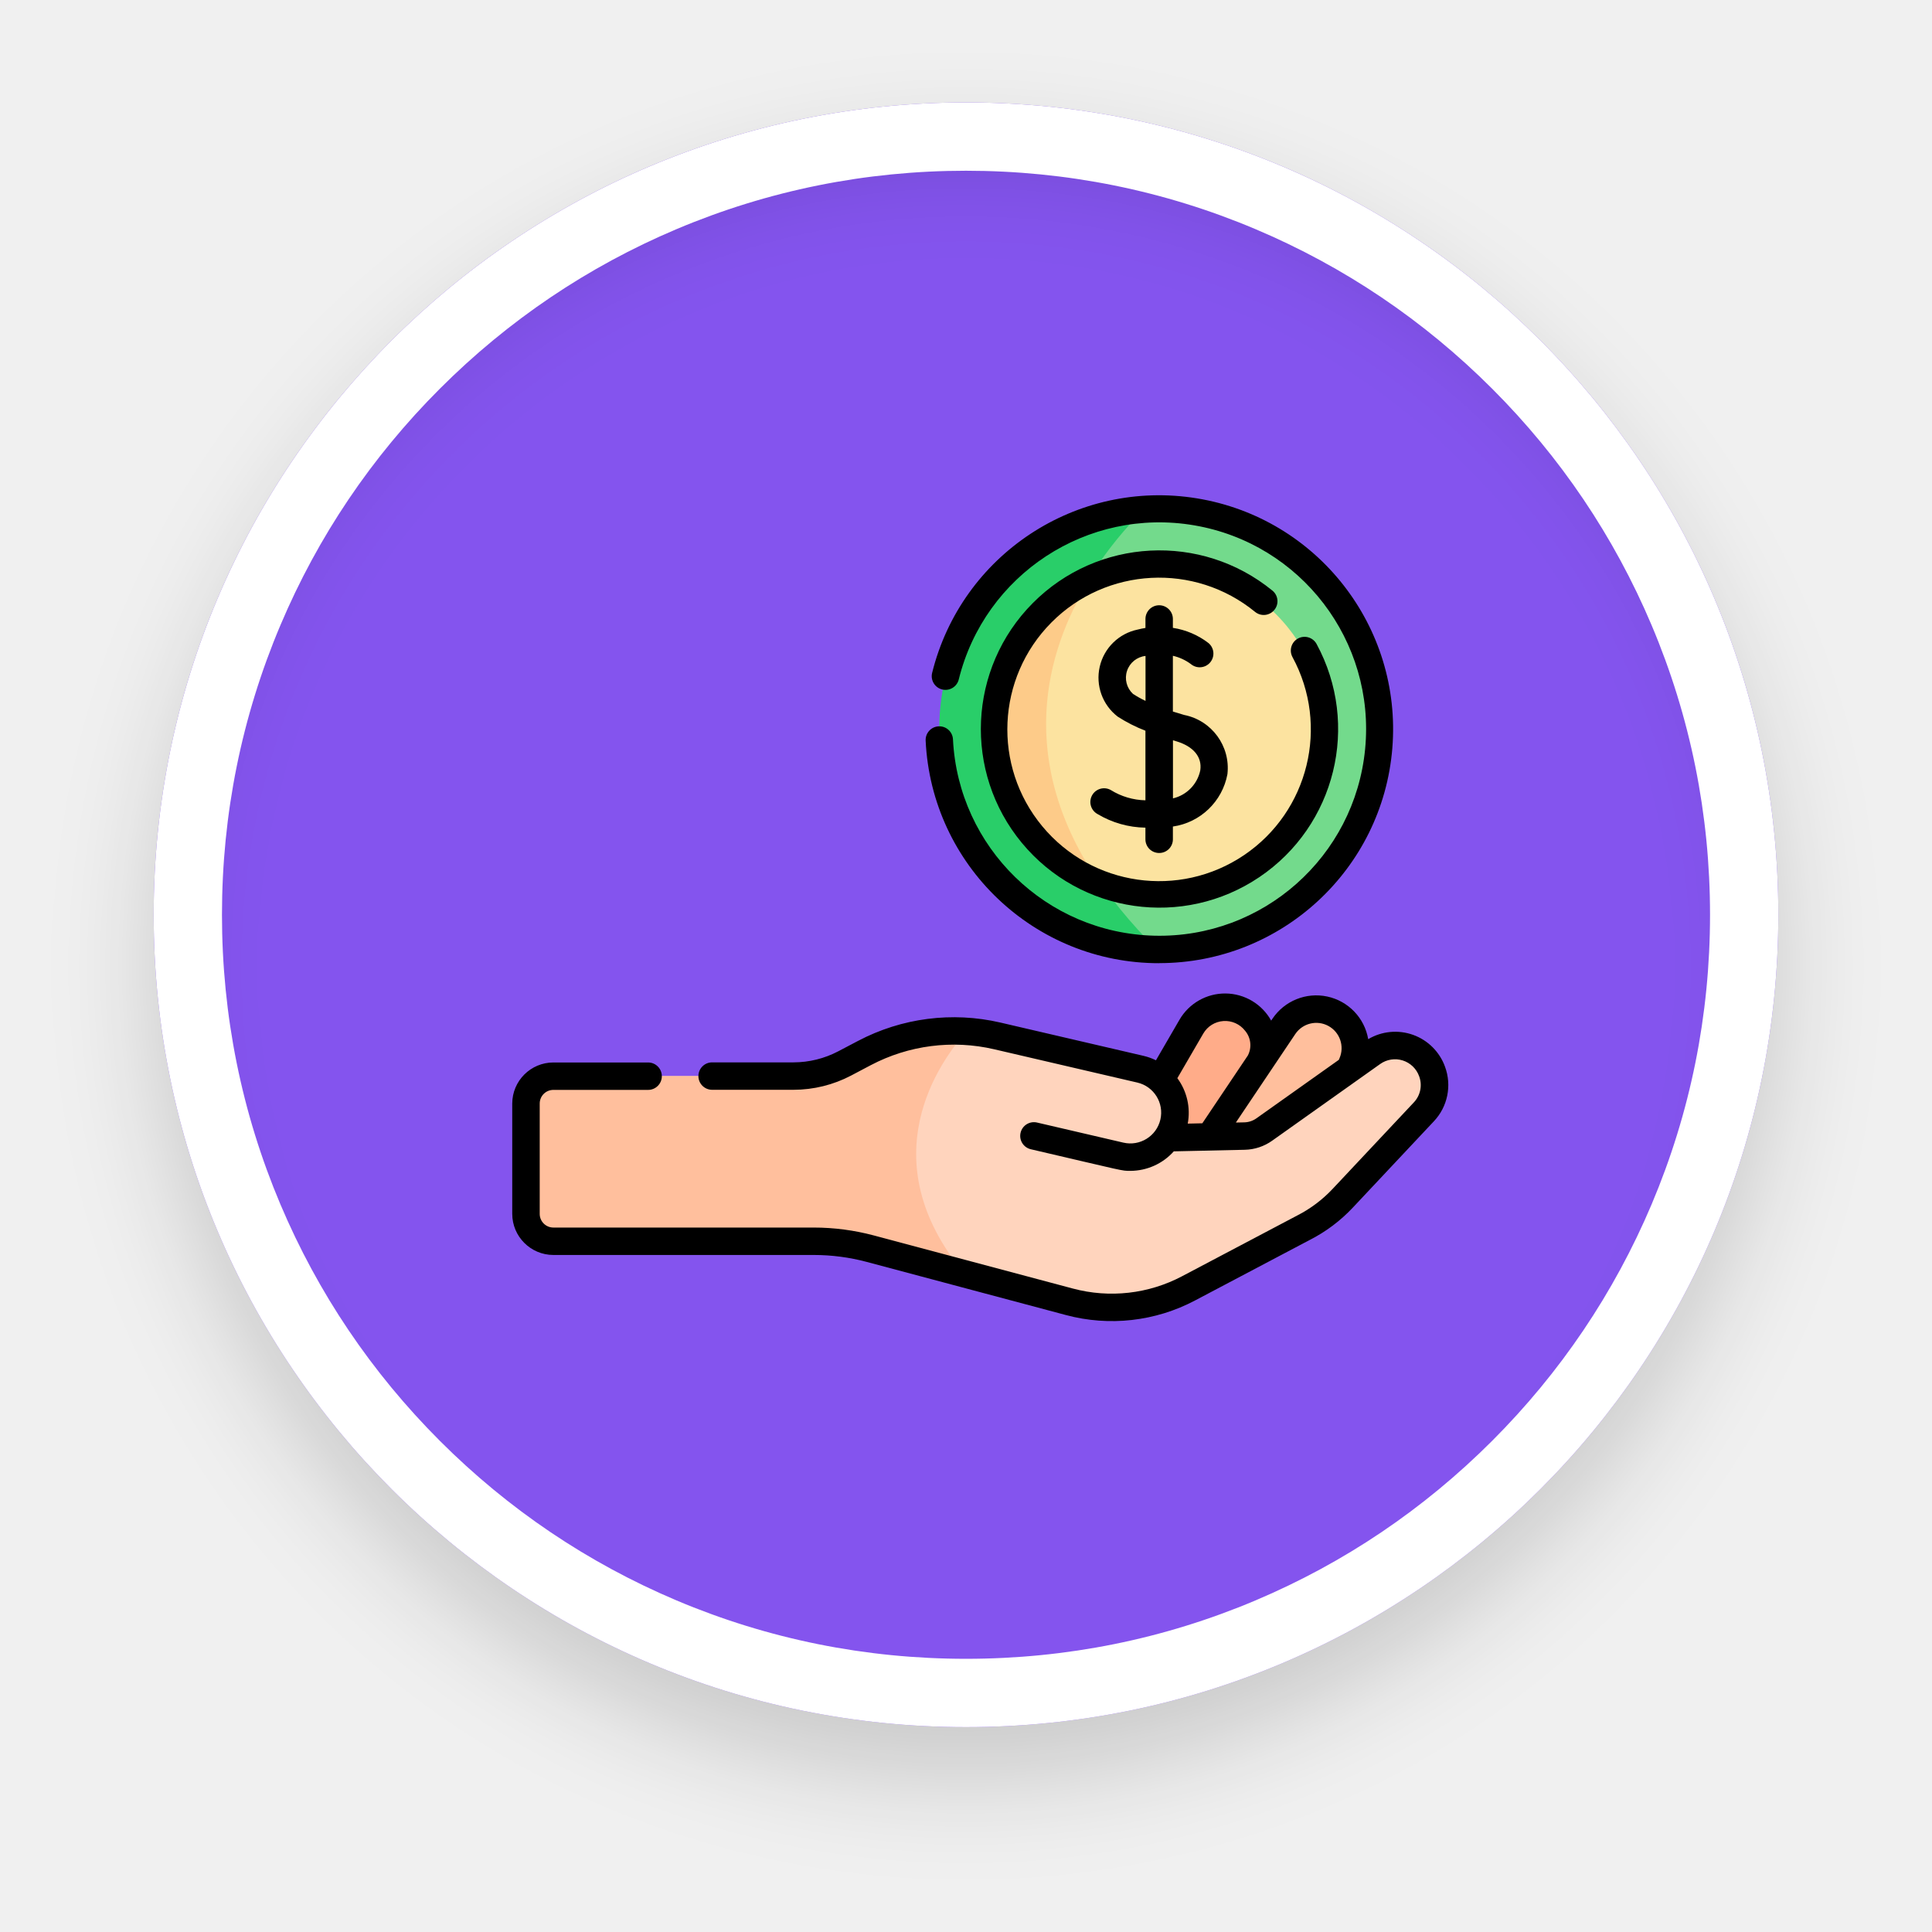
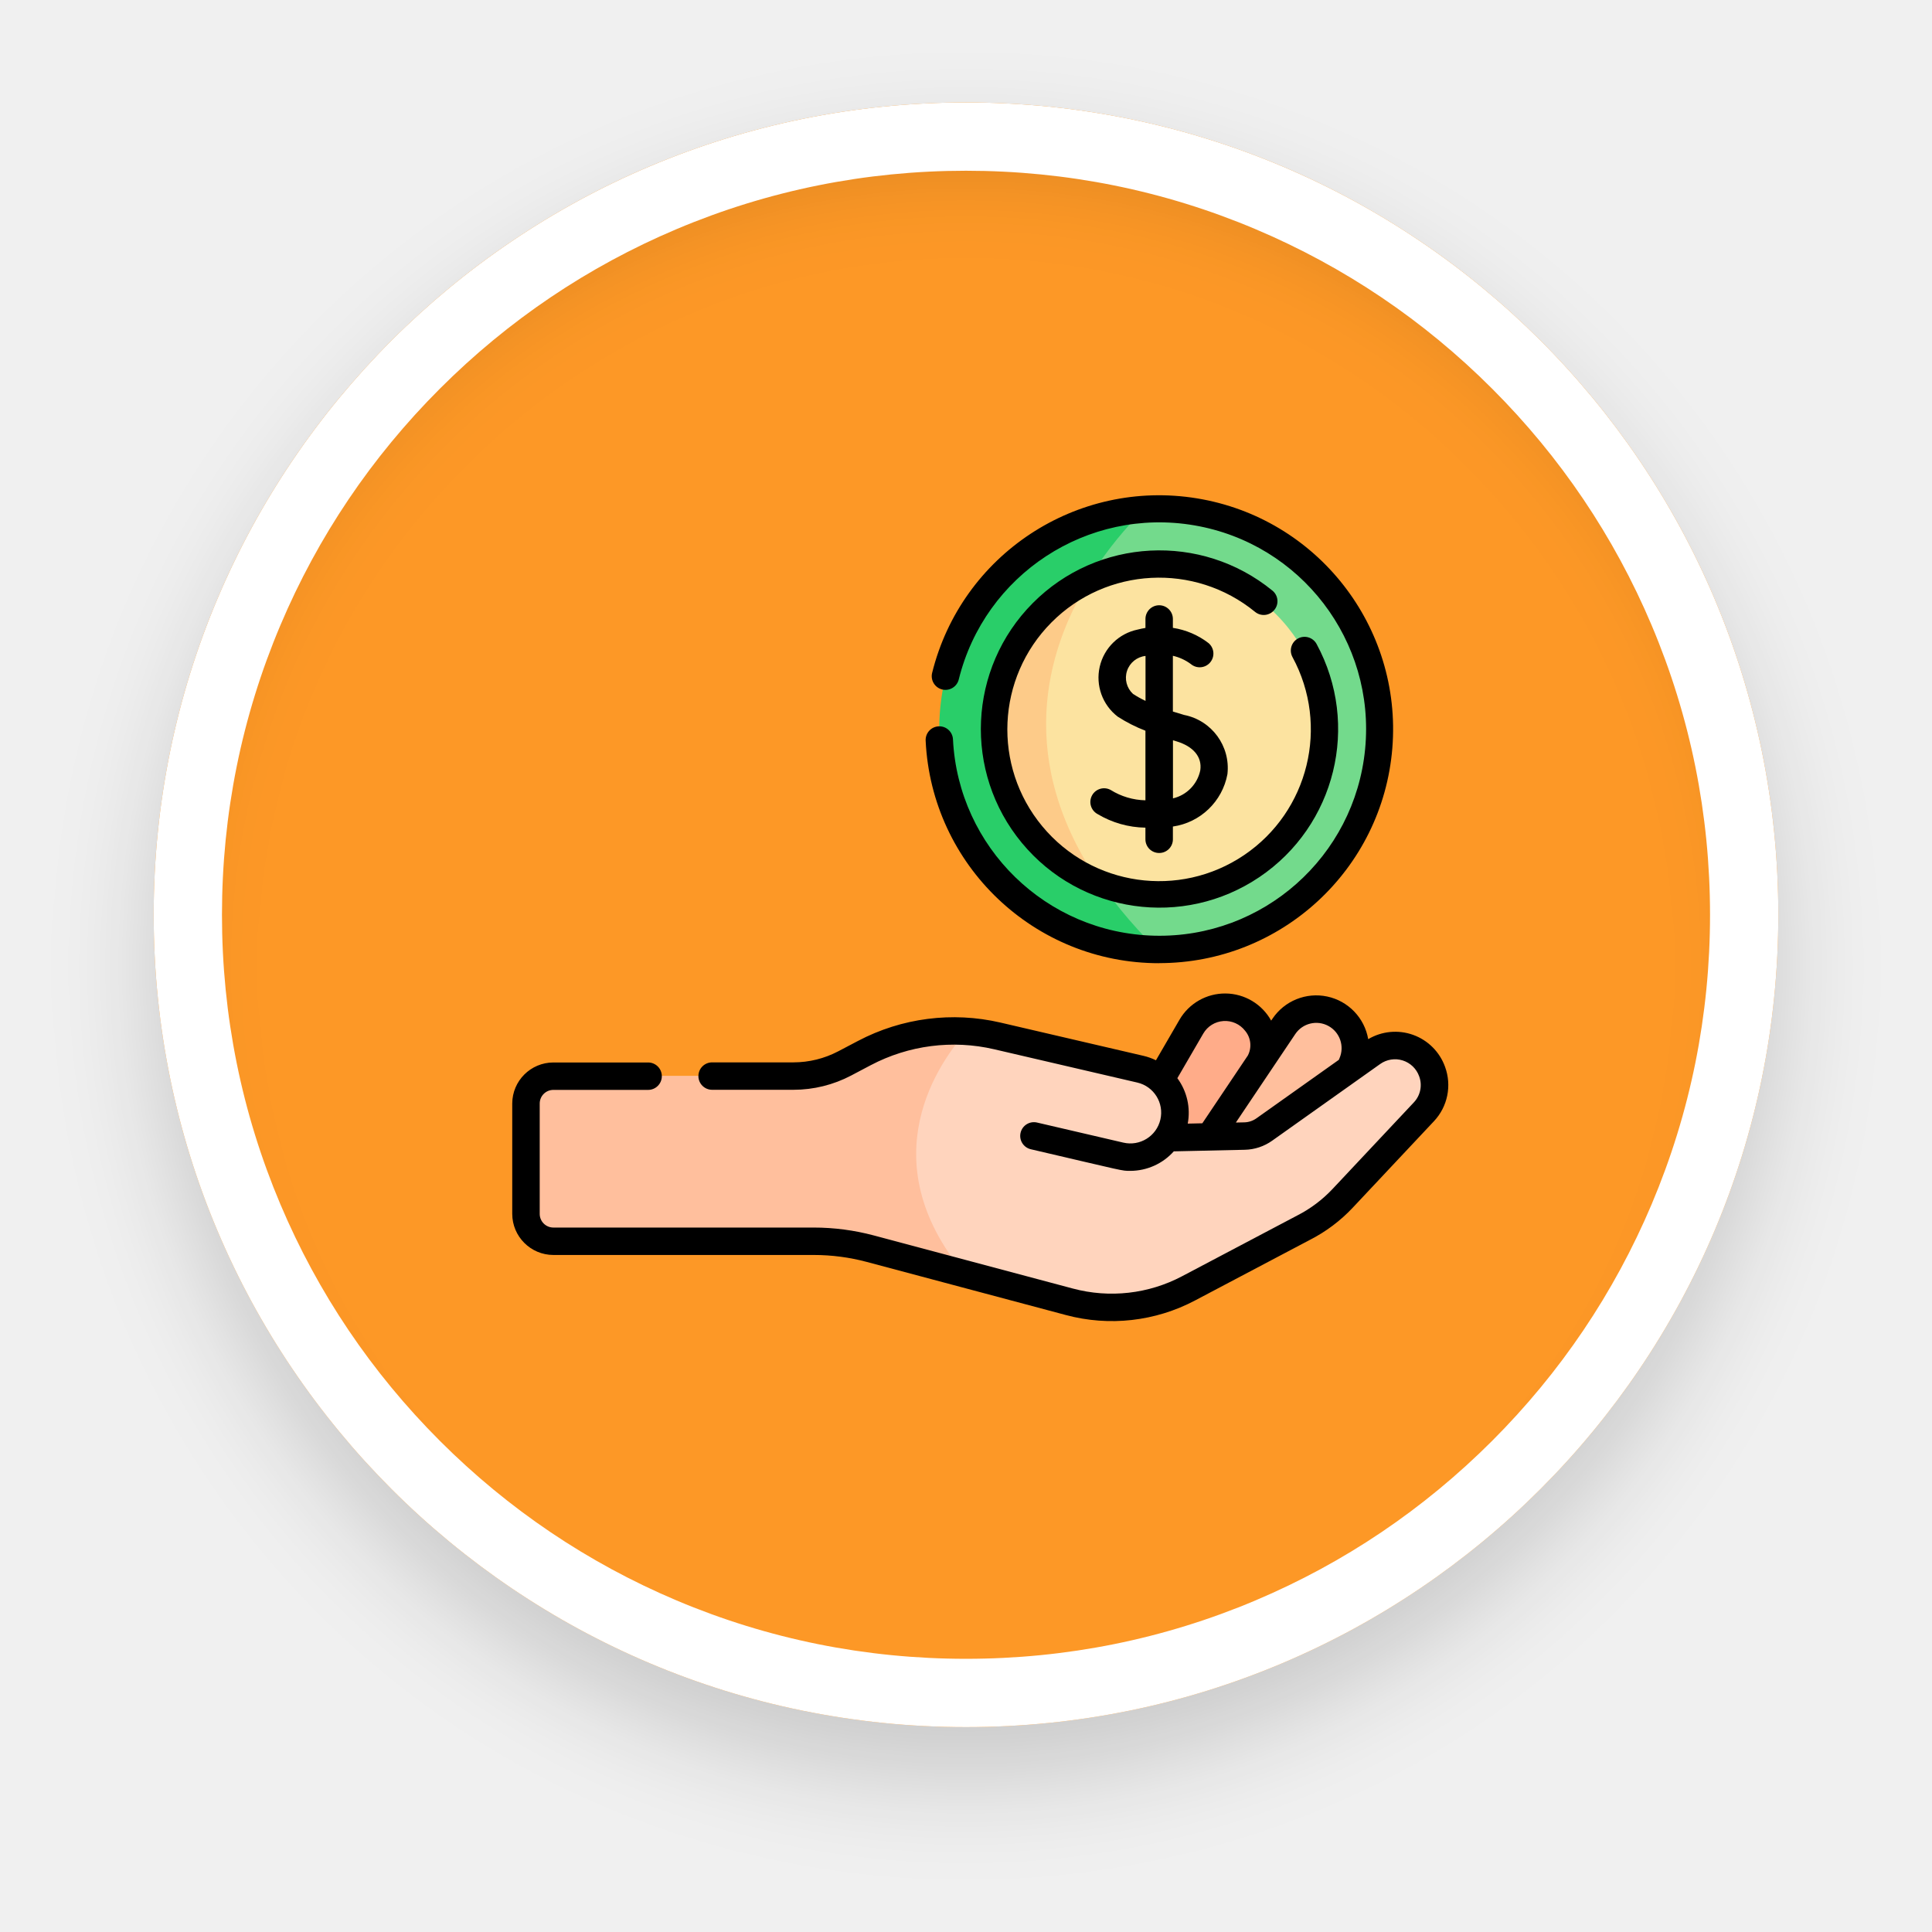
<svg xmlns="http://www.w3.org/2000/svg" width="113.15" height="113.15" viewBox="0 0 113.15 113.15">
  <defs>
-     <filter id="Trazado_873828" x="0" y="0" width="113.15" height="113.15" filterUnits="userSpaceOnUse">
+     <filter id="Path_873828" x="0" y="0" width="113.15" height="113.15" filterUnits="userSpaceOnUse">
      <feOffset dy="3" input="SourceAlpha" />
      <feGaussianBlur stdDeviation="3" result="blur" />
      <feFlood flood-opacity="0.161" />
      <feComposite operator="in" in2="blur" />
    </filter>
-     <filter id="Trazado_873828-2" x="0" y="0" width="113.15" height="113.15" filterUnits="userSpaceOnUse">
+     <filter id="Path_873828-2" x="0" y="0" width="113.15" height="113.15" filterUnits="userSpaceOnUse">
      <feOffset dy="3" input="SourceAlpha" />
      <feGaussianBlur stdDeviation="3" result="blur-2" />
      <feFlood flood-opacity="0.161" result="color" />
      <feComposite operator="out" in="SourceGraphic" in2="blur-2" />
      <feComposite operator="in" in="color" />
      <feComposite operator="in" in2="SourceGraphic" />
    </filter>
  </defs>
-   <g id="Grupo_1113456" data-name="Grupo 1113456" transform="translate(-189.051 -912)">
+   <g id="Group_1113456" data-name="Group 1113456" transform="translate(-189.051 -912)">
    <g data-type="innerShadowGroup">
-       <g transform="matrix(1, 0, 0, 1, 189.05, 912)" filter="url(#Trazado_873828)">
-         <g id="Trazado_873828-3" data-name="Trazado 873828" transform="translate(9 6)" fill="#8454ee">
+       <g transform="matrix(1, 0, 0, 1, 189.05, 912)" filter="url(#Path_873828)">
+         <g id="Path_873828-3" data-name="Path 873828" transform="translate(9 6)" fill="#fd9826">
          <path d="M 47.575 93.15 C 41.422 93.15 35.453 91.946 29.836 89.57 C 24.409 87.274 19.535 83.988 15.349 79.802 C 11.162 75.616 7.876 70.741 5.581 65.315 C 3.205 59.697 2 53.729 2 47.575 C 2 41.422 3.205 35.453 5.581 29.836 C 7.876 24.409 11.162 19.535 15.349 15.349 C 19.535 11.162 24.409 7.876 29.836 5.581 C 35.453 3.205 41.422 2 47.575 2 C 53.729 2 59.697 3.205 65.314 5.581 C 70.741 7.876 75.615 11.162 79.802 15.349 C 83.988 19.535 87.274 24.409 89.57 29.836 C 91.946 35.453 93.15 41.422 93.15 47.575 C 93.15 53.729 91.946 59.697 89.57 65.315 C 87.274 70.741 83.988 75.616 79.802 79.802 C 75.615 83.988 70.741 87.274 65.314 89.57 C 59.697 91.946 53.729 93.15 47.575 93.15 Z" stroke="none" />
          <path d="M 47.575 4 C 41.691 4 35.985 5.152 30.615 7.423 C 25.427 9.617 20.766 12.76 16.763 16.763 C 12.76 20.766 9.617 25.427 7.423 30.615 C 5.152 35.985 4 41.691 4 47.575 C 4 53.46 5.152 59.166 7.423 64.535 C 9.617 69.724 12.76 74.384 16.763 78.387 C 20.766 82.391 25.427 85.533 30.615 87.728 C 35.985 89.999 41.691 91.15 47.575 91.15 C 53.459 91.15 59.166 89.999 64.535 87.728 C 69.724 85.533 74.384 82.391 78.387 78.387 C 82.391 74.384 85.533 69.724 87.728 64.535 C 89.999 59.166 91.15 53.46 91.15 47.575 C 91.15 41.691 89.999 35.985 87.728 30.615 C 85.533 25.427 82.391 20.766 78.387 16.763 C 74.384 12.76 69.724 9.617 64.535 7.423 C 59.166 5.152 53.459 4 47.575 4 M 47.575 -7.62939453125e-06 C 73.85 -7.62939453125e-06 95.15 21.3 95.15 47.575 C 95.15 73.85 73.85 95.15 47.575 95.15 C 21.3 95.15 -7.62939453125e-06 73.85 -7.62939453125e-06 47.575 C -7.62939453125e-06 21.3 21.3 -7.62939453125e-06 47.575 -7.62939453125e-06 Z" stroke="none" fill="#fff" />
        </g>
      </g>
-       <g id="Trazado_873828-4" data-name="Trazado 873828" transform="translate(198.051 918)" fill="#8454ee">
+       <g id="Path_873828-4" data-name="Path 873828" transform="translate(198.051 918)" fill="#fd9826">
        <path d="M 47.575 93.15 C 41.422 93.15 35.453 91.946 29.836 89.57 C 24.409 87.274 19.535 83.988 15.349 79.802 C 11.162 75.616 7.876 70.741 5.581 65.315 C 3.205 59.697 2 53.729 2 47.575 C 2 41.422 3.205 35.453 5.581 29.836 C 7.876 24.409 11.162 19.535 15.349 15.349 C 19.535 11.162 24.409 7.876 29.836 5.581 C 35.453 3.205 41.422 2 47.575 2 C 53.729 2 59.697 3.205 65.314 5.581 C 70.741 7.876 75.615 11.162 79.802 15.349 C 83.988 19.535 87.274 24.409 89.57 29.836 C 91.946 35.453 93.15 41.422 93.15 47.575 C 93.15 53.729 91.946 59.697 89.57 65.315 C 87.274 70.741 83.988 75.616 79.802 79.802 C 75.615 83.988 70.741 87.274 65.314 89.57 C 59.697 91.946 53.729 93.15 47.575 93.15 Z" stroke="none" />
        <path d="M 47.575 4 C 41.691 4 35.985 5.152 30.615 7.423 C 25.427 9.617 20.766 12.76 16.763 16.763 C 12.76 20.766 9.617 25.427 7.423 30.615 C 5.152 35.985 4 41.691 4 47.575 C 4 53.46 5.152 59.166 7.423 64.535 C 9.617 69.724 12.76 74.384 16.763 78.387 C 20.766 82.391 25.427 85.533 30.615 87.728 C 35.985 89.999 41.691 91.15 47.575 91.15 C 53.459 91.15 59.166 89.999 64.535 87.728 C 69.724 85.533 74.384 82.391 78.387 78.387 C 82.391 74.384 85.533 69.724 87.728 64.535 C 89.999 59.166 91.15 53.46 91.15 47.575 C 91.15 41.691 89.999 35.985 87.728 30.615 C 85.533 25.427 82.391 20.766 78.387 16.763 C 74.384 12.76 69.724 9.617 64.535 7.423 C 59.166 5.152 53.459 4 47.575 4 M 47.575 -7.62939453125e-06 C 73.85 -7.62939453125e-06 95.15 21.3 95.15 47.575 C 95.15 73.85 73.85 95.15 47.575 95.15 C 21.3 95.15 -7.62939453125e-06 73.85 -7.62939453125e-06 47.575 C -7.62939453125e-06 21.3 21.3 -7.62939453125e-06 47.575 -7.62939453125e-06 Z" stroke="none" />
      </g>
-       <g transform="matrix(1, 0, 0, 1, 189.05, 912)" filter="url(#Trazado_873828-2)">
-         <g id="Trazado_873828-5" data-name="Trazado 873828" transform="translate(9 6)" fill="#fff">
+       <g transform="matrix(1, 0, 0, 1, 189.05, 912)" filter="url(#Path_873828-2)">
+         <g id="Path_873828-5" data-name="Path 873828" transform="translate(9 6)" fill="#fff">
          <path d="M 47.575 93.15 C 41.422 93.15 35.453 91.946 29.836 89.57 C 24.409 87.274 19.535 83.988 15.349 79.802 C 11.162 75.616 7.876 70.741 5.581 65.315 C 3.205 59.697 2 53.729 2 47.575 C 2 41.422 3.205 35.453 5.581 29.836 C 7.876 24.409 11.162 19.535 15.349 15.349 C 19.535 11.162 24.409 7.876 29.836 5.581 C 35.453 3.205 41.422 2 47.575 2 C 53.729 2 59.697 3.205 65.314 5.581 C 70.741 7.876 75.615 11.162 79.802 15.349 C 83.988 19.535 87.274 24.409 89.57 29.836 C 91.946 35.453 93.15 41.422 93.15 47.575 C 93.15 53.729 91.946 59.697 89.57 65.315 C 87.274 70.741 83.988 75.616 79.802 79.802 C 75.615 83.988 70.741 87.274 65.314 89.57 C 59.697 91.946 53.729 93.15 47.575 93.15 Z" stroke="none" />
          <path d="M 47.575 4 C 41.691 4 35.985 5.152 30.615 7.423 C 25.427 9.617 20.766 12.76 16.763 16.763 C 12.76 20.766 9.617 25.427 7.423 30.615 C 5.152 35.985 4 41.691 4 47.575 C 4 53.46 5.152 59.166 7.423 64.535 C 9.617 69.724 12.76 74.384 16.763 78.387 C 20.766 82.391 25.427 85.533 30.615 87.728 C 35.985 89.999 41.691 91.15 47.575 91.15 C 53.459 91.15 59.166 89.999 64.535 87.728 C 69.724 85.533 74.384 82.391 78.387 78.387 C 82.391 74.384 85.533 69.724 87.728 64.535 C 89.999 59.166 91.15 53.46 91.15 47.575 C 91.15 41.691 89.999 35.985 87.728 30.615 C 85.533 25.427 82.391 20.766 78.387 16.763 C 74.384 12.76 69.724 9.617 64.535 7.423 C 59.166 5.152 53.459 4 47.575 4 M 47.575 -7.62939453125e-06 C 73.85 -7.62939453125e-06 95.15 21.3 95.15 47.575 C 95.15 73.85 73.85 95.15 47.575 95.15 C 21.3 95.15 -7.62939453125e-06 73.85 -7.62939453125e-06 47.575 C -7.62939453125e-06 21.3 21.3 -7.62939453125e-06 47.575 -7.62939453125e-06 Z" stroke="none" />
        </g>
      </g>
-       <g id="Trazado_873828-6" data-name="Trazado 873828" transform="translate(198.051 918)" fill="none">
+       <g id="Path_873828-6" data-name="Path 873828" transform="translate(198.051 918)" fill="none">
        <path d="M 47.575 93.15 C 41.422 93.15 35.453 91.946 29.836 89.57 C 24.409 87.274 19.535 83.988 15.349 79.802 C 11.162 75.616 7.876 70.741 5.581 65.315 C 3.205 59.697 2 53.729 2 47.575 C 2 41.422 3.205 35.453 5.581 29.836 C 7.876 24.409 11.162 19.535 15.349 15.349 C 19.535 11.162 24.409 7.876 29.836 5.581 C 35.453 3.205 41.422 2 47.575 2 C 53.729 2 59.697 3.205 65.314 5.581 C 70.741 7.876 75.615 11.162 79.802 15.349 C 83.988 19.535 87.274 24.409 89.57 29.836 C 91.946 35.453 93.15 41.422 93.15 47.575 C 93.15 53.729 91.946 59.697 89.57 65.315 C 87.274 70.741 83.988 75.616 79.802 79.802 C 75.615 83.988 70.741 87.274 65.314 89.57 C 59.697 91.946 53.729 93.15 47.575 93.15 Z" stroke="none" />
        <path d="M 47.575 4 C 41.691 4 35.985 5.152 30.615 7.423 C 25.427 9.617 20.766 12.76 16.763 16.763 C 12.76 20.766 9.617 25.427 7.423 30.615 C 5.152 35.985 4 41.691 4 47.575 C 4 53.46 5.152 59.166 7.423 64.535 C 9.617 69.724 12.76 74.384 16.763 78.387 C 20.766 82.391 25.427 85.533 30.615 87.728 C 35.985 89.999 41.691 91.15 47.575 91.15 C 53.459 91.15 59.166 89.999 64.535 87.728 C 69.724 85.533 74.384 82.391 78.387 78.387 C 82.391 74.384 85.533 69.724 87.728 64.535 C 89.999 59.166 91.15 53.46 91.15 47.575 C 91.15 41.691 89.999 35.985 87.728 30.615 C 85.533 25.427 82.391 20.766 78.387 16.763 C 74.384 12.76 69.724 9.617 64.535 7.423 C 59.166 5.152 53.459 4 47.575 4 M 47.575 -7.62939453125e-06 C 73.85 -7.62939453125e-06 95.15 21.3 95.15 47.575 C 95.15 73.85 73.85 95.15 47.575 95.15 C 21.3 95.15 -7.62939453125e-06 73.85 -7.62939453125e-06 47.575 C -7.62939453125e-06 21.3 21.3 -7.62939453125e-06 47.575 -7.62939453125e-06 Z" stroke="none" fill="#fff" />
      </g>
    </g>
-     <g id="Grupo_1113455" data-name="Grupo 1113455" transform="translate(219.051 910.89)">
-       <g id="Grupo_1113453" data-name="Grupo 1113453" transform="translate(0.803 30.913)">
-         <path id="Trazado_907146" data-name="Trazado 907146" d="M327.182,319.472l5.676,2.641,3.191-8.882a2.285,2.285,0,0,0-4.127-1.92Z" transform="translate(-292.949 -280.986)" fill="#ffac89" />
-         <path id="Trazado_907147" data-name="Trazado 907147" d="M372.915,320.041l5.492,3,3.762-8.656a2.285,2.285,0,0,0-3.993-2.185Z" transform="translate(-333.785 -281.897)" fill="#ffbf9d" />
-         <path id="Trazado_907148" data-name="Trazado 907148" d="M60.09,327.867l-4.76,5.068a8.351,8.351,0,0,1-2.279,1.712L46.312,338.2a9.637,9.637,0,0,1-6.982.788l-6.149-1.641-5.509-1.469a12.815,12.815,0,0,0-3.312-.435H9.106A1.606,1.606,0,0,1,7.5,333.84v-6.462a1.607,1.607,0,0,1,1.606-1.606H23.173a6.433,6.433,0,0,0,2.992-.739l1.163-.611a11.235,11.235,0,0,1,5.981-1.269,11.108,11.108,0,0,1,1.8.268l8.382,1.95a2.609,2.609,0,0,1,1.56,4.016l.635.363,1.287-.406,2.613-.058a2.082,2.082,0,0,0,1.157-.383l6.329-4.493a2.306,2.306,0,0,1,3.017,3.459Z" transform="translate(-7.5 -292.553)" fill="#ffd4bd" />
-         <path id="Trazado_907149" data-name="Trazado 907149" d="M33.182,337.352l-5.509-1.469a12.813,12.813,0,0,0-3.312-.435H9.106A1.606,1.606,0,0,1,7.5,333.841v-6.462a1.607,1.607,0,0,1,1.606-1.606H23.173a6.432,6.432,0,0,0,2.992-.739l1.163-.611a11.235,11.235,0,0,1,5.981-1.269c-1.538,1.714-5.732,7.458-.126,14.2Z" transform="translate(-7.5 -292.554)" fill="#ffbf9d" />
-         <path id="Trazado_907150" data-name="Trazado 907150" d="M287.65,50.51a12.9,12.9,0,0,1-12.9,12.9c-.048,0-.1,0-.145,0a12.855,12.855,0,0,1-9.1-3.9l-.242-17.737a12.862,12.862,0,0,1,8.61-4.13q.435-.03.877-.03A12.9,12.9,0,0,1,287.65,50.51Z" transform="translate(-237.661 -37.61)" fill="#73da8c" />
-         <path id="Trazado_907151" data-name="Trazado 907151" d="M246.139,63.656a12.9,12.9,0,0,1-.732-25.768C242.866,40.353,233.447,51.039,246.139,63.656Z" transform="translate(-209.195 -37.858)" fill="#29ce69" />
-         <path id="Trazado_907152" data-name="Trazado 907152" d="M303.622,78.425a9.681,9.681,0,0,1-13.073,9.062l-3.786-3.4V72.9l3.027-3.215a9.68,9.68,0,0,1,13.832,8.739Z" transform="translate(-256.859 -65.415)" fill="#fce3a0" />
-         <path id="Trazado_907153" data-name="Trazado 907153" d="M269.78,95.289a9.68,9.68,0,0,1-.759-17.8C266.559,81.558,264.686,87.953,269.78,95.289Z" transform="translate(-236.089 -73.217)" fill="#fdcb89" />
+     <g id="Group_1113455" data-name="Group 1113455" transform="translate(219.051 910.89)">
+       <g id="Group_1113453" data-name="Group 1113453" transform="translate(0.803 30.913)">
+         <path id="Path_907146" data-name="Path 907146" d="M327.182,319.472l5.676,2.641,3.191-8.882a2.285,2.285,0,0,0-4.127-1.92Z" transform="translate(-292.949 -280.986)" fill="#ffac89" />
+         <path id="Path_907147" data-name="Path 907147" d="M372.915,320.041l5.492,3,3.762-8.656a2.285,2.285,0,0,0-3.993-2.185Z" transform="translate(-333.785 -281.897)" fill="#ffbf9d" />
+         <path id="Path_907148" data-name="Path 907148" d="M60.09,327.867l-4.76,5.068a8.351,8.351,0,0,1-2.279,1.712L46.312,338.2a9.637,9.637,0,0,1-6.982.788l-6.149-1.641-5.509-1.469a12.815,12.815,0,0,0-3.312-.435H9.106A1.606,1.606,0,0,1,7.5,333.84v-6.462a1.607,1.607,0,0,1,1.606-1.606H23.173a6.433,6.433,0,0,0,2.992-.739l1.163-.611a11.235,11.235,0,0,1,5.981-1.269,11.108,11.108,0,0,1,1.8.268l8.382,1.95a2.609,2.609,0,0,1,1.56,4.016l.635.363,1.287-.406,2.613-.058a2.082,2.082,0,0,0,1.157-.383l6.329-4.493a2.306,2.306,0,0,1,3.017,3.459Z" transform="translate(-7.5 -292.553)" fill="#ffd4bd" />
+         <path id="Path_907149" data-name="Path 907149" d="M33.182,337.352l-5.509-1.469a12.813,12.813,0,0,0-3.312-.435H9.106A1.606,1.606,0,0,1,7.5,333.841v-6.462a1.607,1.607,0,0,1,1.606-1.606H23.173a6.432,6.432,0,0,0,2.992-.739l1.163-.611a11.235,11.235,0,0,1,5.981-1.269c-1.538,1.714-5.732,7.458-.126,14.2Z" transform="translate(-7.5 -292.554)" fill="#ffbf9d" />
+         <path id="Path_907150" data-name="Path 907150" d="M287.65,50.51a12.9,12.9,0,0,1-12.9,12.9c-.048,0-.1,0-.145,0a12.855,12.855,0,0,1-9.1-3.9l-.242-17.737a12.862,12.862,0,0,1,8.61-4.13q.435-.03.877-.03A12.9,12.9,0,0,1,287.65,50.51Z" transform="translate(-237.661 -37.61)" fill="#73da8c" />
+         <path id="Path_907151" data-name="Path 907151" d="M246.139,63.656a12.9,12.9,0,0,1-.732-25.768C242.866,40.353,233.447,51.039,246.139,63.656Z" transform="translate(-209.195 -37.858)" fill="#29ce69" />
+         <path id="Path_907152" data-name="Path 907152" d="M303.622,78.425a9.681,9.681,0,0,1-13.073,9.062l-3.786-3.4V72.9l3.027-3.215a9.68,9.68,0,0,1,13.832,8.739Z" transform="translate(-256.859 -65.415)" fill="#fce3a0" />
+         <path id="Path_907153" data-name="Path 907153" d="M269.78,95.289a9.68,9.68,0,0,1-.759-17.8C266.559,81.558,264.686,87.953,269.78,95.289Z" transform="translate(-236.089 -73.217)" fill="#fdcb89" />
      </g>
-       <g id="Grupo_1113454" data-name="Grupo 1113454" transform="translate(0 30.11)">
-         <path id="Trazado_907154" data-name="Trazado 907154" d="M54.631,306.971a3.1,3.1,0,0,0-4.5-1.62,3.088,3.088,0,0,0-5.606-1.2l-.077.114a3.087,3.087,0,0,0-5.369-.053L37.7,306.588a3.387,3.387,0,0,0-.725-.259l-8.383-1.95a12.048,12.048,0,0,0-8.338,1.073l-1.163.611a5.65,5.65,0,0,1-2.618.647H11.706a.8.8,0,0,0,0,1.606h4.769a7.263,7.263,0,0,0,3.366-.831L21,306.873a10.442,10.442,0,0,1,7.227-.93l8.383,1.95a1.805,1.805,0,0,1-.82,3.517l-5.055-1.176a.8.8,0,0,0-.364,1.564c5.585,1.3,5.3,1.266,5.829,1.266a3.424,3.424,0,0,0,2.545-1.143l4.16-.092a2.874,2.874,0,0,0,1.6-.531l6.33-4.494a1.5,1.5,0,0,1,2.278.716,1.474,1.474,0,0,1-.314,1.539l-4.759,5.068a7.541,7.541,0,0,1-2.068,1.552l-6.739,3.555a8.809,8.809,0,0,1-6.4.722l-11.658-3.11a13.672,13.672,0,0,0-3.519-.462H2.409a.8.8,0,0,1-.8-.8v-6.462a.8.8,0,0,1,.8-.8H7.958a.8.8,0,0,0,0-1.606H2.409A2.412,2.412,0,0,0,0,309.119v6.462a2.412,2.412,0,0,0,2.409,2.409H17.663a12.056,12.056,0,0,1,3.105.408l11.658,3.11a10.411,10.411,0,0,0,7.564-.854l6.73-3.551a9.128,9.128,0,0,0,2.5-1.877l4.76-5.068A3.091,3.091,0,0,0,54.631,306.971Zm-15.678.665,1.518-2.613a1.48,1.48,0,0,1,2.45-.164,1.31,1.31,0,0,1,.163,1.445l-2.668,3.974-.855.019a3.415,3.415,0,0,0-.608-2.661Zm4.63,2.352a1.272,1.272,0,0,1-.709.235l-.494.011,3.481-5.184a1.482,1.482,0,0,1,2.589,1.417l-.041.095Z" transform="translate(0 -273.491)" />
-         <path id="Trazado_907155" data-name="Trazado 907155" d="M239.717,57.517a13.7,13.7,0,1,0-13.3-17,.8.8,0,1,0,1.559.386,12.105,12.105,0,1,1-.339,3.507.8.8,0,0,0-1.6.077,13.681,13.681,0,0,0,13.687,13.034Z" transform="translate(-201.825 -30.11)" />
-         <path id="Trazado_907156" data-name="Trazado 907156" d="M273.221,63.716a.8.8,0,0,0-.113-1.13,10.462,10.462,0,1,0,2.587,3.127.8.8,0,1,0-1.412.766,8.887,8.887,0,1,1-2.193-2.649.8.8,0,0,0,1.13-.113Z" transform="translate(-228.587 -56.996)" />
-         <path id="Trazado_907157" data-name="Trazado 907157" d="M320.26,104.849a.8.8,0,0,0,.8-.8V103.3a3.8,3.8,0,0,0,3.194-3.068,3.169,3.169,0,0,0-2.536-3.467c-.234-.07-.452-.138-.659-.2V93.3a2.819,2.819,0,0,1,1.051.483.8.8,0,0,0,1.039-1.225,4.538,4.538,0,0,0-2.09-.894v-.52a.8.8,0,0,0-1.606,0v.525c-.147.024-.3.056-.453.095a2.876,2.876,0,0,0-1.171,5.1,8.872,8.872,0,0,0,1.623.825v4.075a4.006,4.006,0,0,1-2.035-.605.8.8,0,1,0-.775,1.407,5.625,5.625,0,0,0,2.809.8v.672A.8.8,0,0,0,320.26,104.849Zm-1.541-9.321a1.285,1.285,0,0,1,.738-2.219v2.633A6.2,6.2,0,0,1,318.719,95.529Zm2.545,2.78c1,.3,1.515.918,1.4,1.7a2.133,2.133,0,0,1-1.6,1.643v-3.4Z" transform="translate(-282.368 -83.893)" />
+       <g id="Group_1113454" data-name="Group 1113454" transform="translate(0 30.11)">
+         <path id="Path_907154" data-name="Path 907154" d="M54.631,306.971a3.1,3.1,0,0,0-4.5-1.62,3.088,3.088,0,0,0-5.606-1.2l-.077.114a3.087,3.087,0,0,0-5.369-.053L37.7,306.588a3.387,3.387,0,0,0-.725-.259l-8.383-1.95a12.048,12.048,0,0,0-8.338,1.073l-1.163.611a5.65,5.65,0,0,1-2.618.647H11.706a.8.8,0,0,0,0,1.606h4.769a7.263,7.263,0,0,0,3.366-.831L21,306.873a10.442,10.442,0,0,1,7.227-.93l8.383,1.95a1.805,1.805,0,0,1-.82,3.517l-5.055-1.176a.8.8,0,0,0-.364,1.564c5.585,1.3,5.3,1.266,5.829,1.266a3.424,3.424,0,0,0,2.545-1.143l4.16-.092a2.874,2.874,0,0,0,1.6-.531l6.33-4.494a1.5,1.5,0,0,1,2.278.716,1.474,1.474,0,0,1-.314,1.539l-4.759,5.068a7.541,7.541,0,0,1-2.068,1.552l-6.739,3.555a8.809,8.809,0,0,1-6.4.722l-11.658-3.11a13.672,13.672,0,0,0-3.519-.462H2.409a.8.8,0,0,1-.8-.8v-6.462a.8.8,0,0,1,.8-.8H7.958a.8.8,0,0,0,0-1.606H2.409A2.412,2.412,0,0,0,0,309.119v6.462a2.412,2.412,0,0,0,2.409,2.409H17.663a12.056,12.056,0,0,1,3.105.408l11.658,3.11a10.411,10.411,0,0,0,7.564-.854l6.73-3.551a9.128,9.128,0,0,0,2.5-1.877l4.76-5.068A3.091,3.091,0,0,0,54.631,306.971Zm-15.678.665,1.518-2.613a1.48,1.48,0,0,1,2.45-.164,1.31,1.31,0,0,1,.163,1.445l-2.668,3.974-.855.019a3.415,3.415,0,0,0-.608-2.661Zm4.63,2.352a1.272,1.272,0,0,1-.709.235l-.494.011,3.481-5.184a1.482,1.482,0,0,1,2.589,1.417l-.041.095Z" transform="translate(0 -273.491)" />
+         <path id="Path_907155" data-name="Path 907155" d="M239.717,57.517a13.7,13.7,0,1,0-13.3-17,.8.8,0,1,0,1.559.386,12.105,12.105,0,1,1-.339,3.507.8.8,0,0,0-1.6.077,13.681,13.681,0,0,0,13.687,13.034Z" transform="translate(-201.825 -30.11)" />
+         <path id="Path_907156" data-name="Path 907156" d="M273.221,63.716a.8.8,0,0,0-.113-1.13,10.462,10.462,0,1,0,2.587,3.127.8.8,0,1,0-1.412.766,8.887,8.887,0,1,1-2.193-2.649.8.8,0,0,0,1.13-.113Z" transform="translate(-228.587 -56.996)" />
+         <path id="Path_907157" data-name="Path 907157" d="M320.26,104.849a.8.8,0,0,0,.8-.8V103.3a3.8,3.8,0,0,0,3.194-3.068,3.169,3.169,0,0,0-2.536-3.467c-.234-.07-.452-.138-.659-.2V93.3a2.819,2.819,0,0,1,1.051.483.8.8,0,0,0,1.039-1.225,4.538,4.538,0,0,0-2.09-.894v-.52a.8.8,0,0,0-1.606,0v.525c-.147.024-.3.056-.453.095a2.876,2.876,0,0,0-1.171,5.1,8.872,8.872,0,0,0,1.623.825v4.075a4.006,4.006,0,0,1-2.035-.605.8.8,0,1,0-.775,1.407,5.625,5.625,0,0,0,2.809.8v.672A.8.8,0,0,0,320.26,104.849Zm-1.541-9.321a1.285,1.285,0,0,1,.738-2.219v2.633A6.2,6.2,0,0,1,318.719,95.529Zm2.545,2.78c1,.3,1.515.918,1.4,1.7a2.133,2.133,0,0,1-1.6,1.643v-3.4Z" transform="translate(-282.368 -83.893)" />
      </g>
    </g>
  </g>
</svg>
